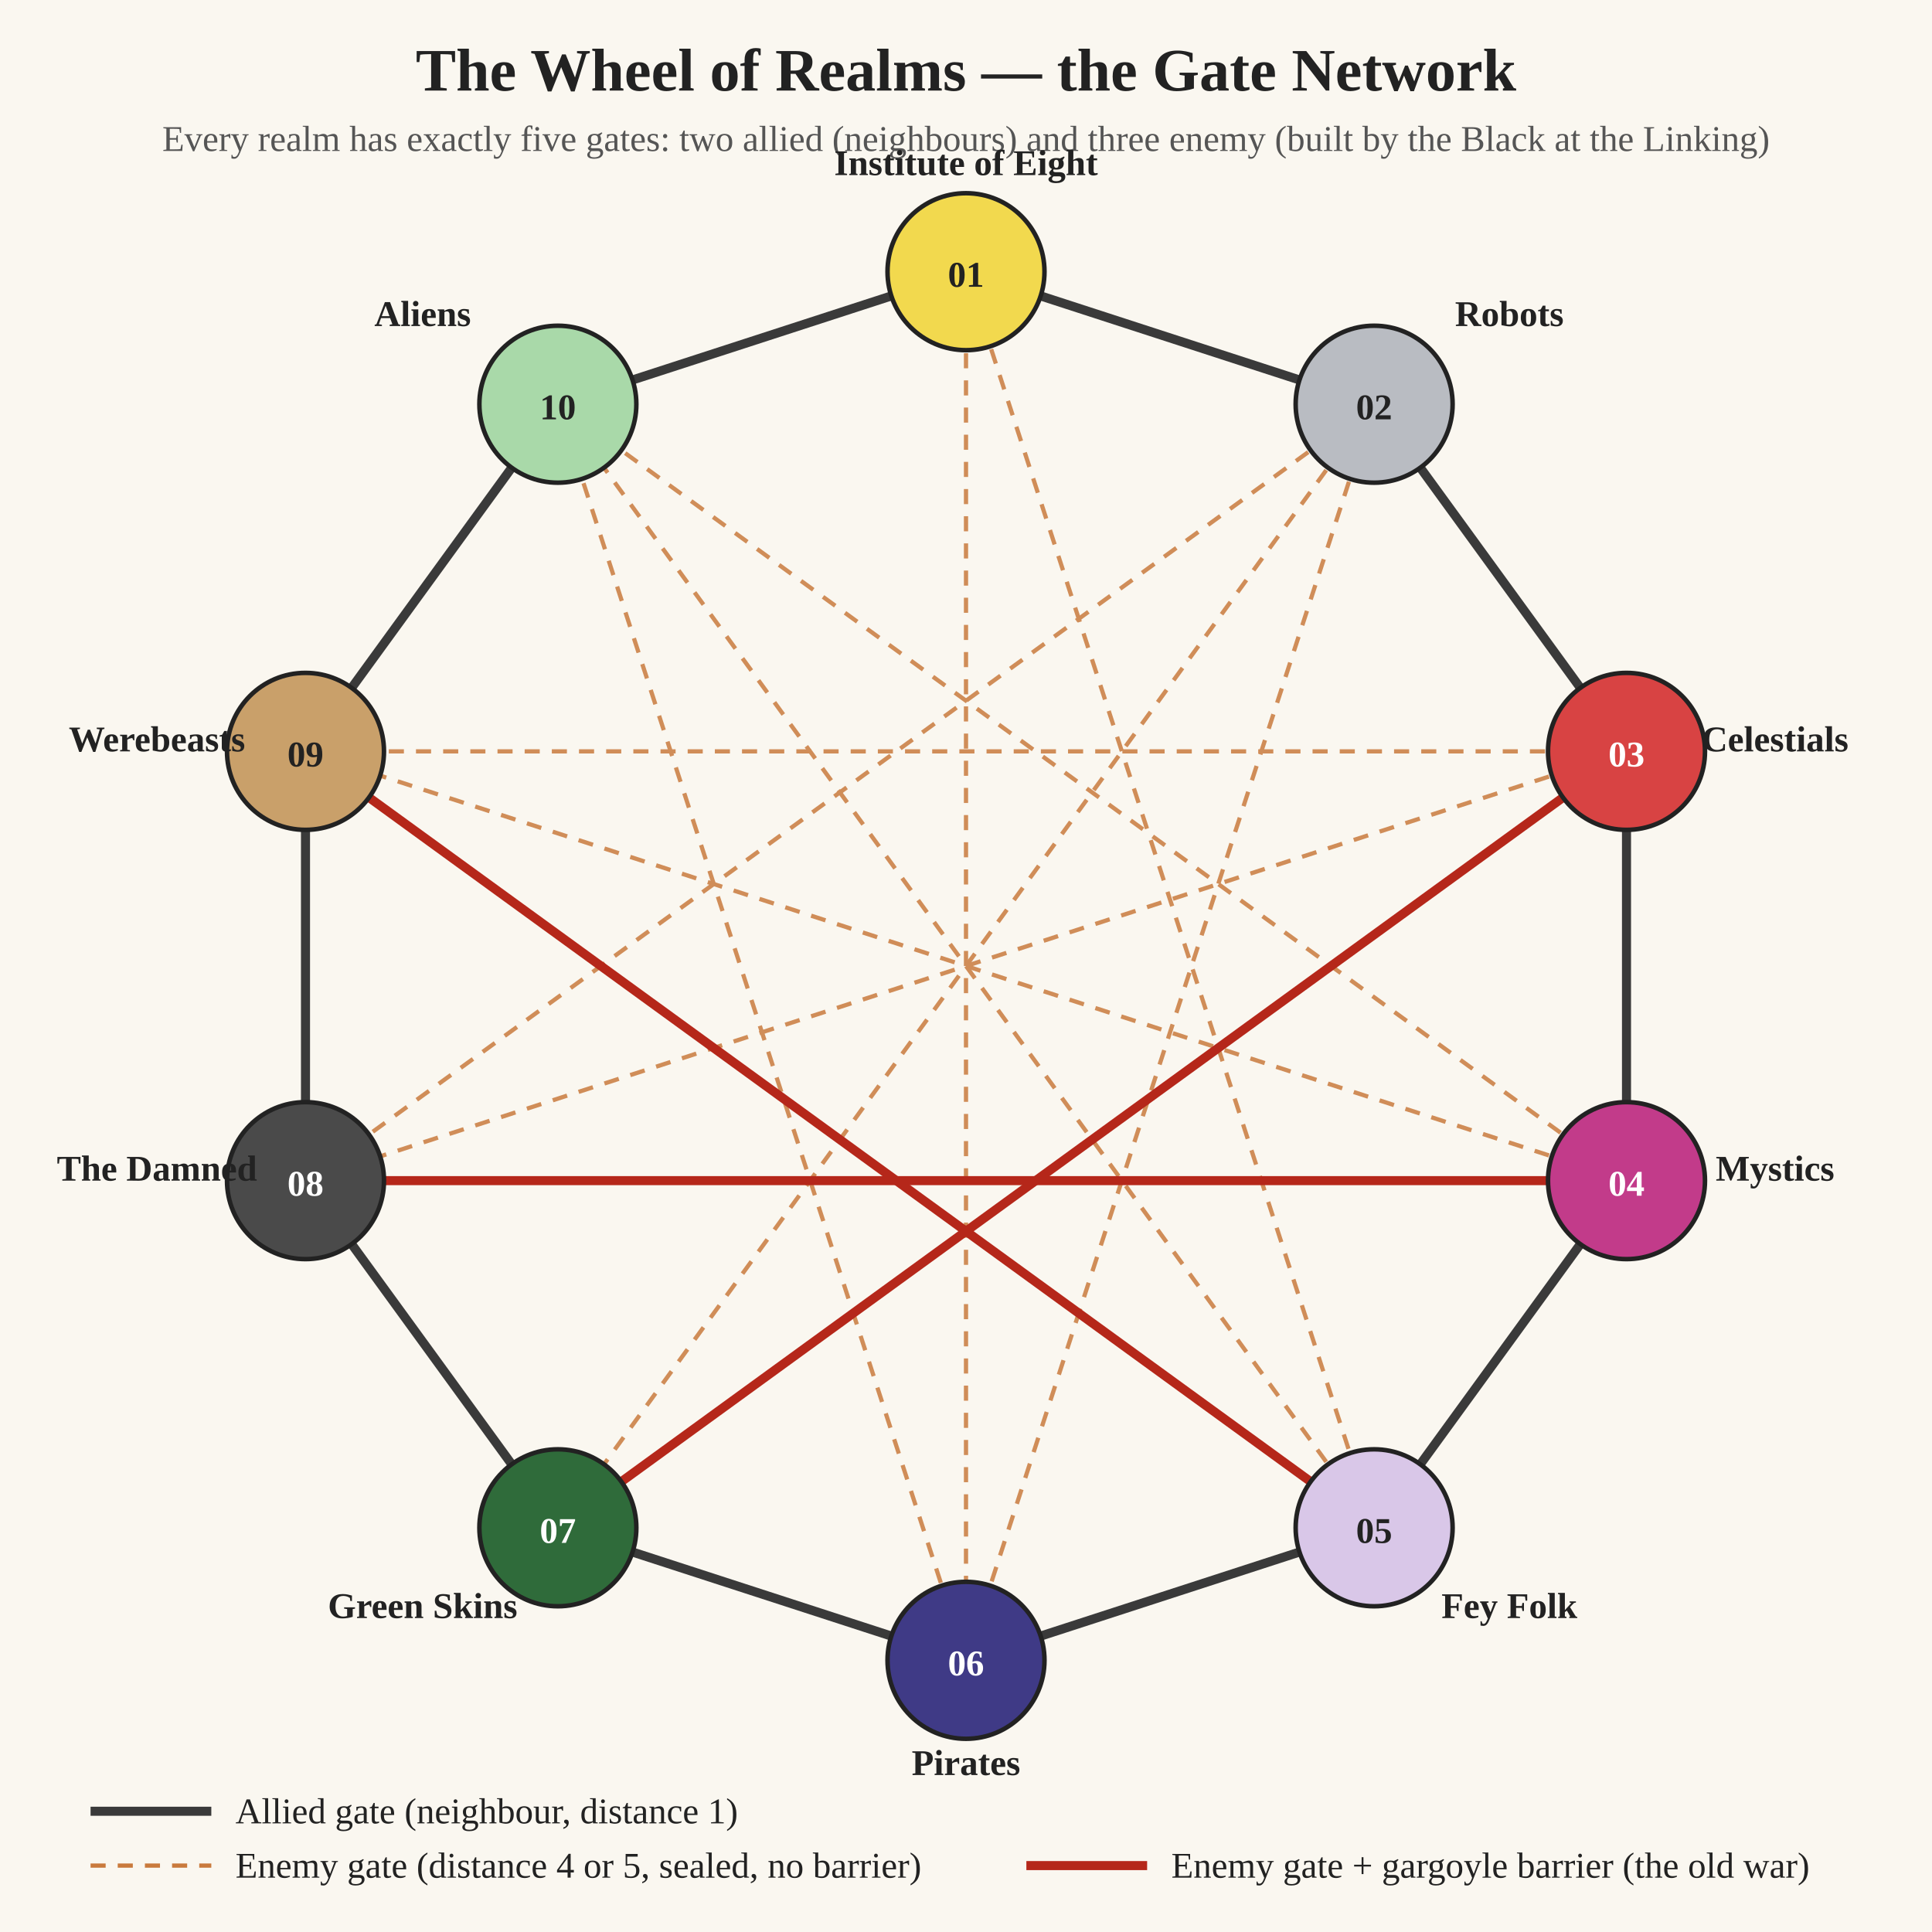
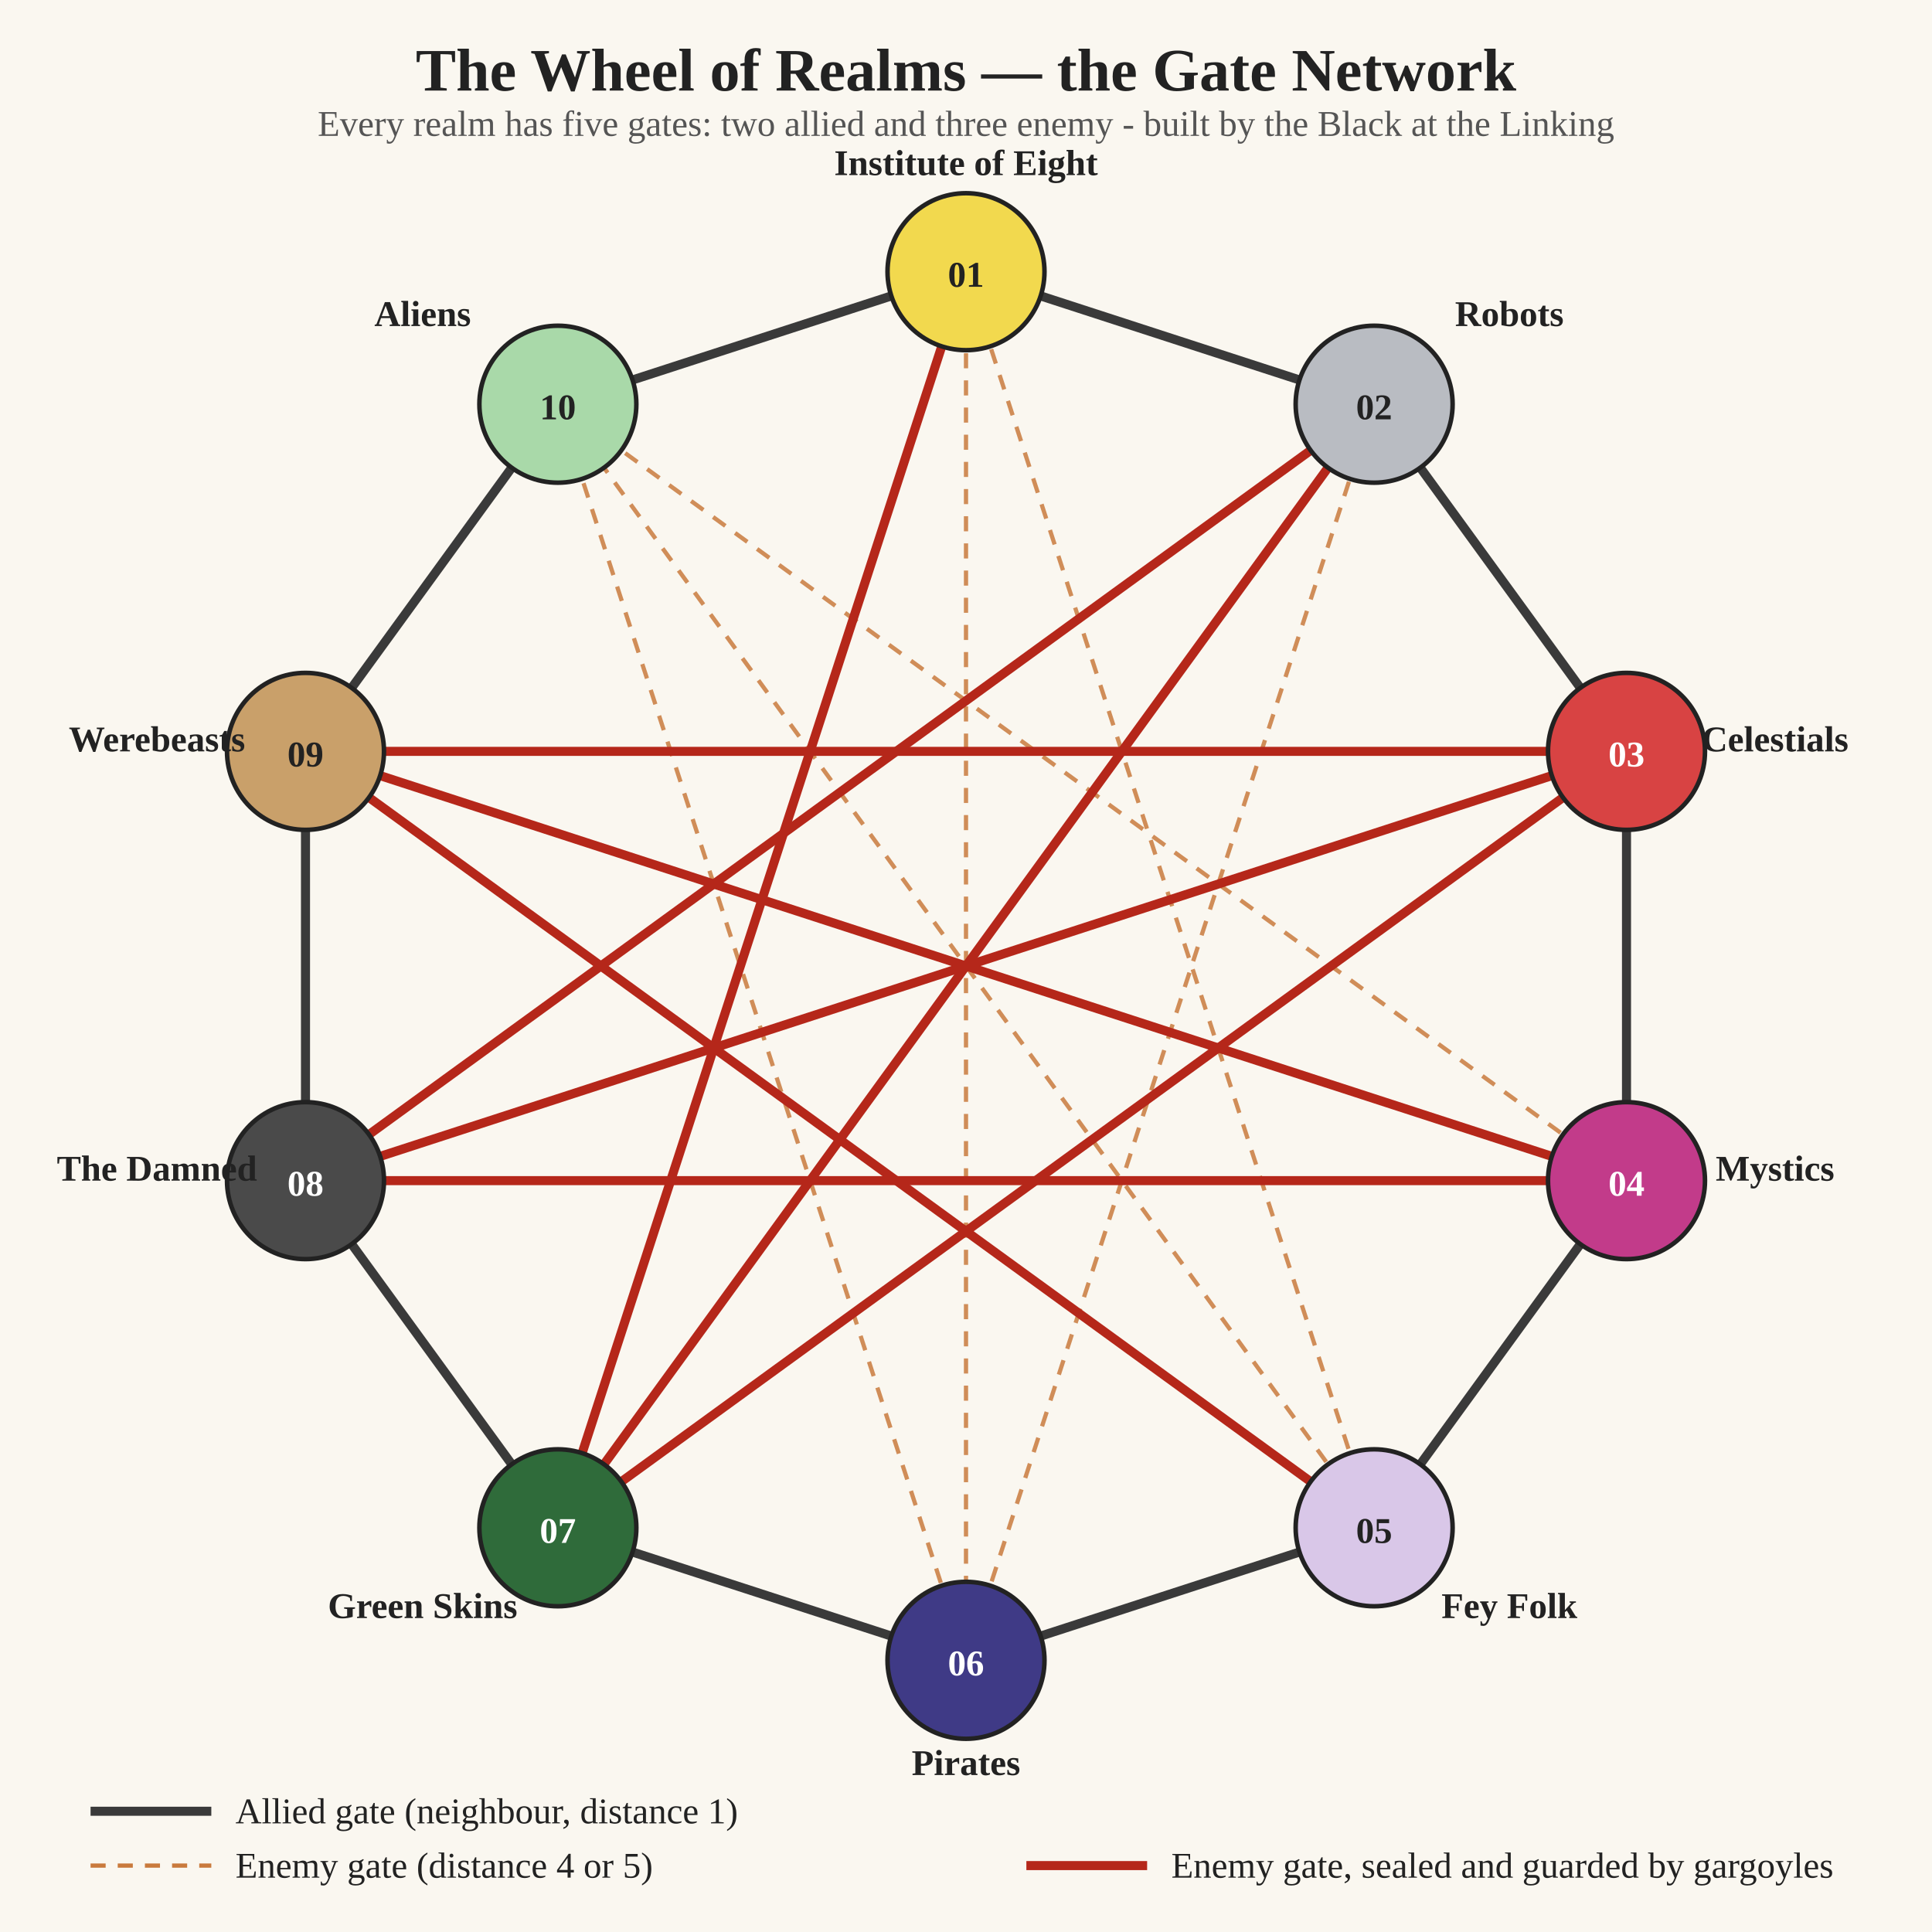
<svg xmlns="http://www.w3.org/2000/svg" viewBox="0 0 640 640" font-family="Georgia, 'Times New Roman', serif">
  <rect x="0" y="0" width="640" height="640" fill="#faf7f0" />
  <text x="320" y="30" text-anchor="middle" font-size="20" font-weight="bold" fill="#222">The Wheel of Realms — the Gate Network</text>
-   <text x="320" y="50" text-anchor="middle" font-size="12" fill="#555">Every realm has exactly five gates: two allied (neighbours) and three enemy (built by the Black at the Linking)</text>
+   <text x="320" y="45" text-anchor="middle" font-size="12" fill="#555">Every realm has five gates: two allied and three enemy - built by the Black at the Linking</text>
  <g stroke="#c97a3d" stroke-width="1.4" stroke-dasharray="5,4" fill="none" opacity="0.85">
    <line x1="320" y1="90" x2="455.2" y2="506.1" />
    <line x1="320" y1="90" x2="320" y2="550" />
    <line x1="455.2" y1="133.9" x2="320" y2="550" />
-     <line x1="455.2" y1="133.9" x2="184.8" y2="506.1" />
-     <line x1="455.2" y1="133.9" x2="101.2" y2="391.1" />
-     <line x1="538.8" y1="248.9" x2="101.2" y2="391.1" />
-     <line x1="538.8" y1="248.9" x2="101.2" y2="248.9" />
-     <line x1="538.8" y1="391.1" x2="101.2" y2="248.9" />
    <line x1="538.8" y1="391.1" x2="184.8" y2="133.9" />
    <line x1="455.2" y1="506.1" x2="184.8" y2="133.9" />
    <line x1="320" y1="550" x2="184.8" y2="133.9" />
  </g>
  <g stroke="#b5271a" stroke-width="3" fill="none">
+     <line x1="320" y1="90" x2="184.8" y2="506.1" />
+     <line x1="455.2" y1="133.9" x2="184.8" y2="506.1" />
+     <line x1="455.2" y1="133.9" x2="101.2" y2="391.1" />
    <line x1="538.8" y1="248.9" x2="184.8" y2="506.1" />
+     <line x1="538.8" y1="248.9" x2="101.2" y2="391.1" />
+     <line x1="538.8" y1="248.9" x2="101.2" y2="248.9" />
    <line x1="538.8" y1="391.1" x2="101.2" y2="391.1" />
+     <line x1="538.8" y1="391.1" x2="101.2" y2="248.9" />
    <line x1="455.2" y1="506.1" x2="101.2" y2="248.9" />
  </g>
  <g stroke="#3a3a3a" stroke-width="3" fill="none">
    <line x1="320" y1="90" x2="455.2" y2="133.9" />
    <line x1="455.2" y1="133.9" x2="538.8" y2="248.9" />
    <line x1="538.8" y1="248.9" x2="538.8" y2="391.1" />
    <line x1="538.8" y1="391.1" x2="455.2" y2="506.1" />
    <line x1="455.2" y1="506.1" x2="320" y2="550" />
    <line x1="320" y1="550" x2="184.8" y2="506.1" />
    <line x1="184.8" y1="506.1" x2="101.2" y2="391.1" />
    <line x1="101.2" y1="391.1" x2="101.2" y2="248.9" />
    <line x1="101.2" y1="248.9" x2="184.8" y2="133.9" />
    <line x1="184.8" y1="133.9" x2="320" y2="90" />
  </g>
  <g font-size="12" font-weight="bold" text-anchor="middle">
    <circle cx="320" cy="90" r="26" fill="#f2d94e" stroke="#222" stroke-width="1.5" />
    <text x="320" y="95" fill="#222">01</text>
    <text x="320" y="58" text-anchor="middle" font-size="12" fill="#222">Institute of Eight</text>
    <circle cx="455.2" cy="133.9" r="26" fill="#b9bcc2" stroke="#222" stroke-width="1.5" />
    <text x="455.2" y="138.9" fill="#222">02</text>
    <text x="500" y="108" text-anchor="middle" font-size="12" fill="#222">Robots</text>
    <circle cx="538.8" cy="248.9" r="26" fill="#d84343" stroke="#222" stroke-width="1.5" />
    <text x="538.8" y="253.9" fill="#fff">03</text>
    <text x="588" y="248.9" text-anchor="middle" font-size="12" fill="#222">Celestials</text>
    <circle cx="538.8" cy="391.1" r="26" fill="#c23b8a" stroke="#222" stroke-width="1.5" />
    <text x="538.8" y="396.1" fill="#fff">04</text>
    <text x="588" y="391.1" text-anchor="middle" font-size="12" fill="#222">Mystics</text>
    <circle cx="455.2" cy="506.1" r="26" fill="#d9c7e8" stroke="#222" stroke-width="1.5" />
    <text x="455.2" y="511.1" fill="#222">05</text>
    <text x="500" y="536" text-anchor="middle" font-size="12" fill="#222">Fey Folk</text>
    <circle cx="320" cy="550" r="26" fill="#3f3a86" stroke="#222" stroke-width="1.5" />
    <text x="320" y="555" fill="#fff">06</text>
    <text x="320" y="588" text-anchor="middle" font-size="12" fill="#222">Pirates</text>
    <circle cx="184.8" cy="506.1" r="26" fill="#2f6b3a" stroke="#222" stroke-width="1.5" />
    <text x="184.8" y="511.1" fill="#fff">07</text>
    <text x="140" y="536" text-anchor="middle" font-size="12" fill="#222">Green Skins</text>
    <circle cx="101.2" cy="391.1" r="26" fill="#4a4a4a" stroke="#222" stroke-width="1.5" />
    <text x="101.2" y="396.1" fill="#fff">08</text>
    <text x="52" y="391.1" text-anchor="middle" font-size="12" fill="#222">The Damned</text>
    <circle cx="101.2" cy="248.9" r="26" fill="#c9a06a" stroke="#222" stroke-width="1.5" />
    <text x="101.2" y="253.9" fill="#222">09</text>
    <text x="52" y="248.9" text-anchor="middle" font-size="12" fill="#222">Werebeasts</text>
    <circle cx="184.8" cy="133.9" r="26" fill="#a9d9a9" stroke="#222" stroke-width="1.5" />
    <text x="184.8" y="138.9" fill="#222">10</text>
    <text x="140" y="108" text-anchor="middle" font-size="12" fill="#222">Aliens</text>
  </g>
  <g font-size="12" fill="#222">
    <line x1="30" y1="600" x2="70" y2="600" stroke="#3a3a3a" stroke-width="3" />
    <text x="78" y="604">Allied gate (neighbour, distance 1)</text>
    <line x1="30" y1="618" x2="70" y2="618" stroke="#c97a3d" stroke-width="1.4" stroke-dasharray="5,4" />
-     <text x="78" y="622">Enemy gate (distance 4 or 5, sealed, no barrier)</text>
+     <text x="78" y="622">Enemy gate (distance 4 or 5)</text>
    <line x1="340" y1="618" x2="380" y2="618" stroke="#b5271a" stroke-width="3" />
-     <text x="388" y="622">Enemy gate + gargoyle barrier (the old war)</text>
+     <text x="388" y="622">Enemy gate, sealed and guarded by gargoyles</text>
  </g>
</svg>
